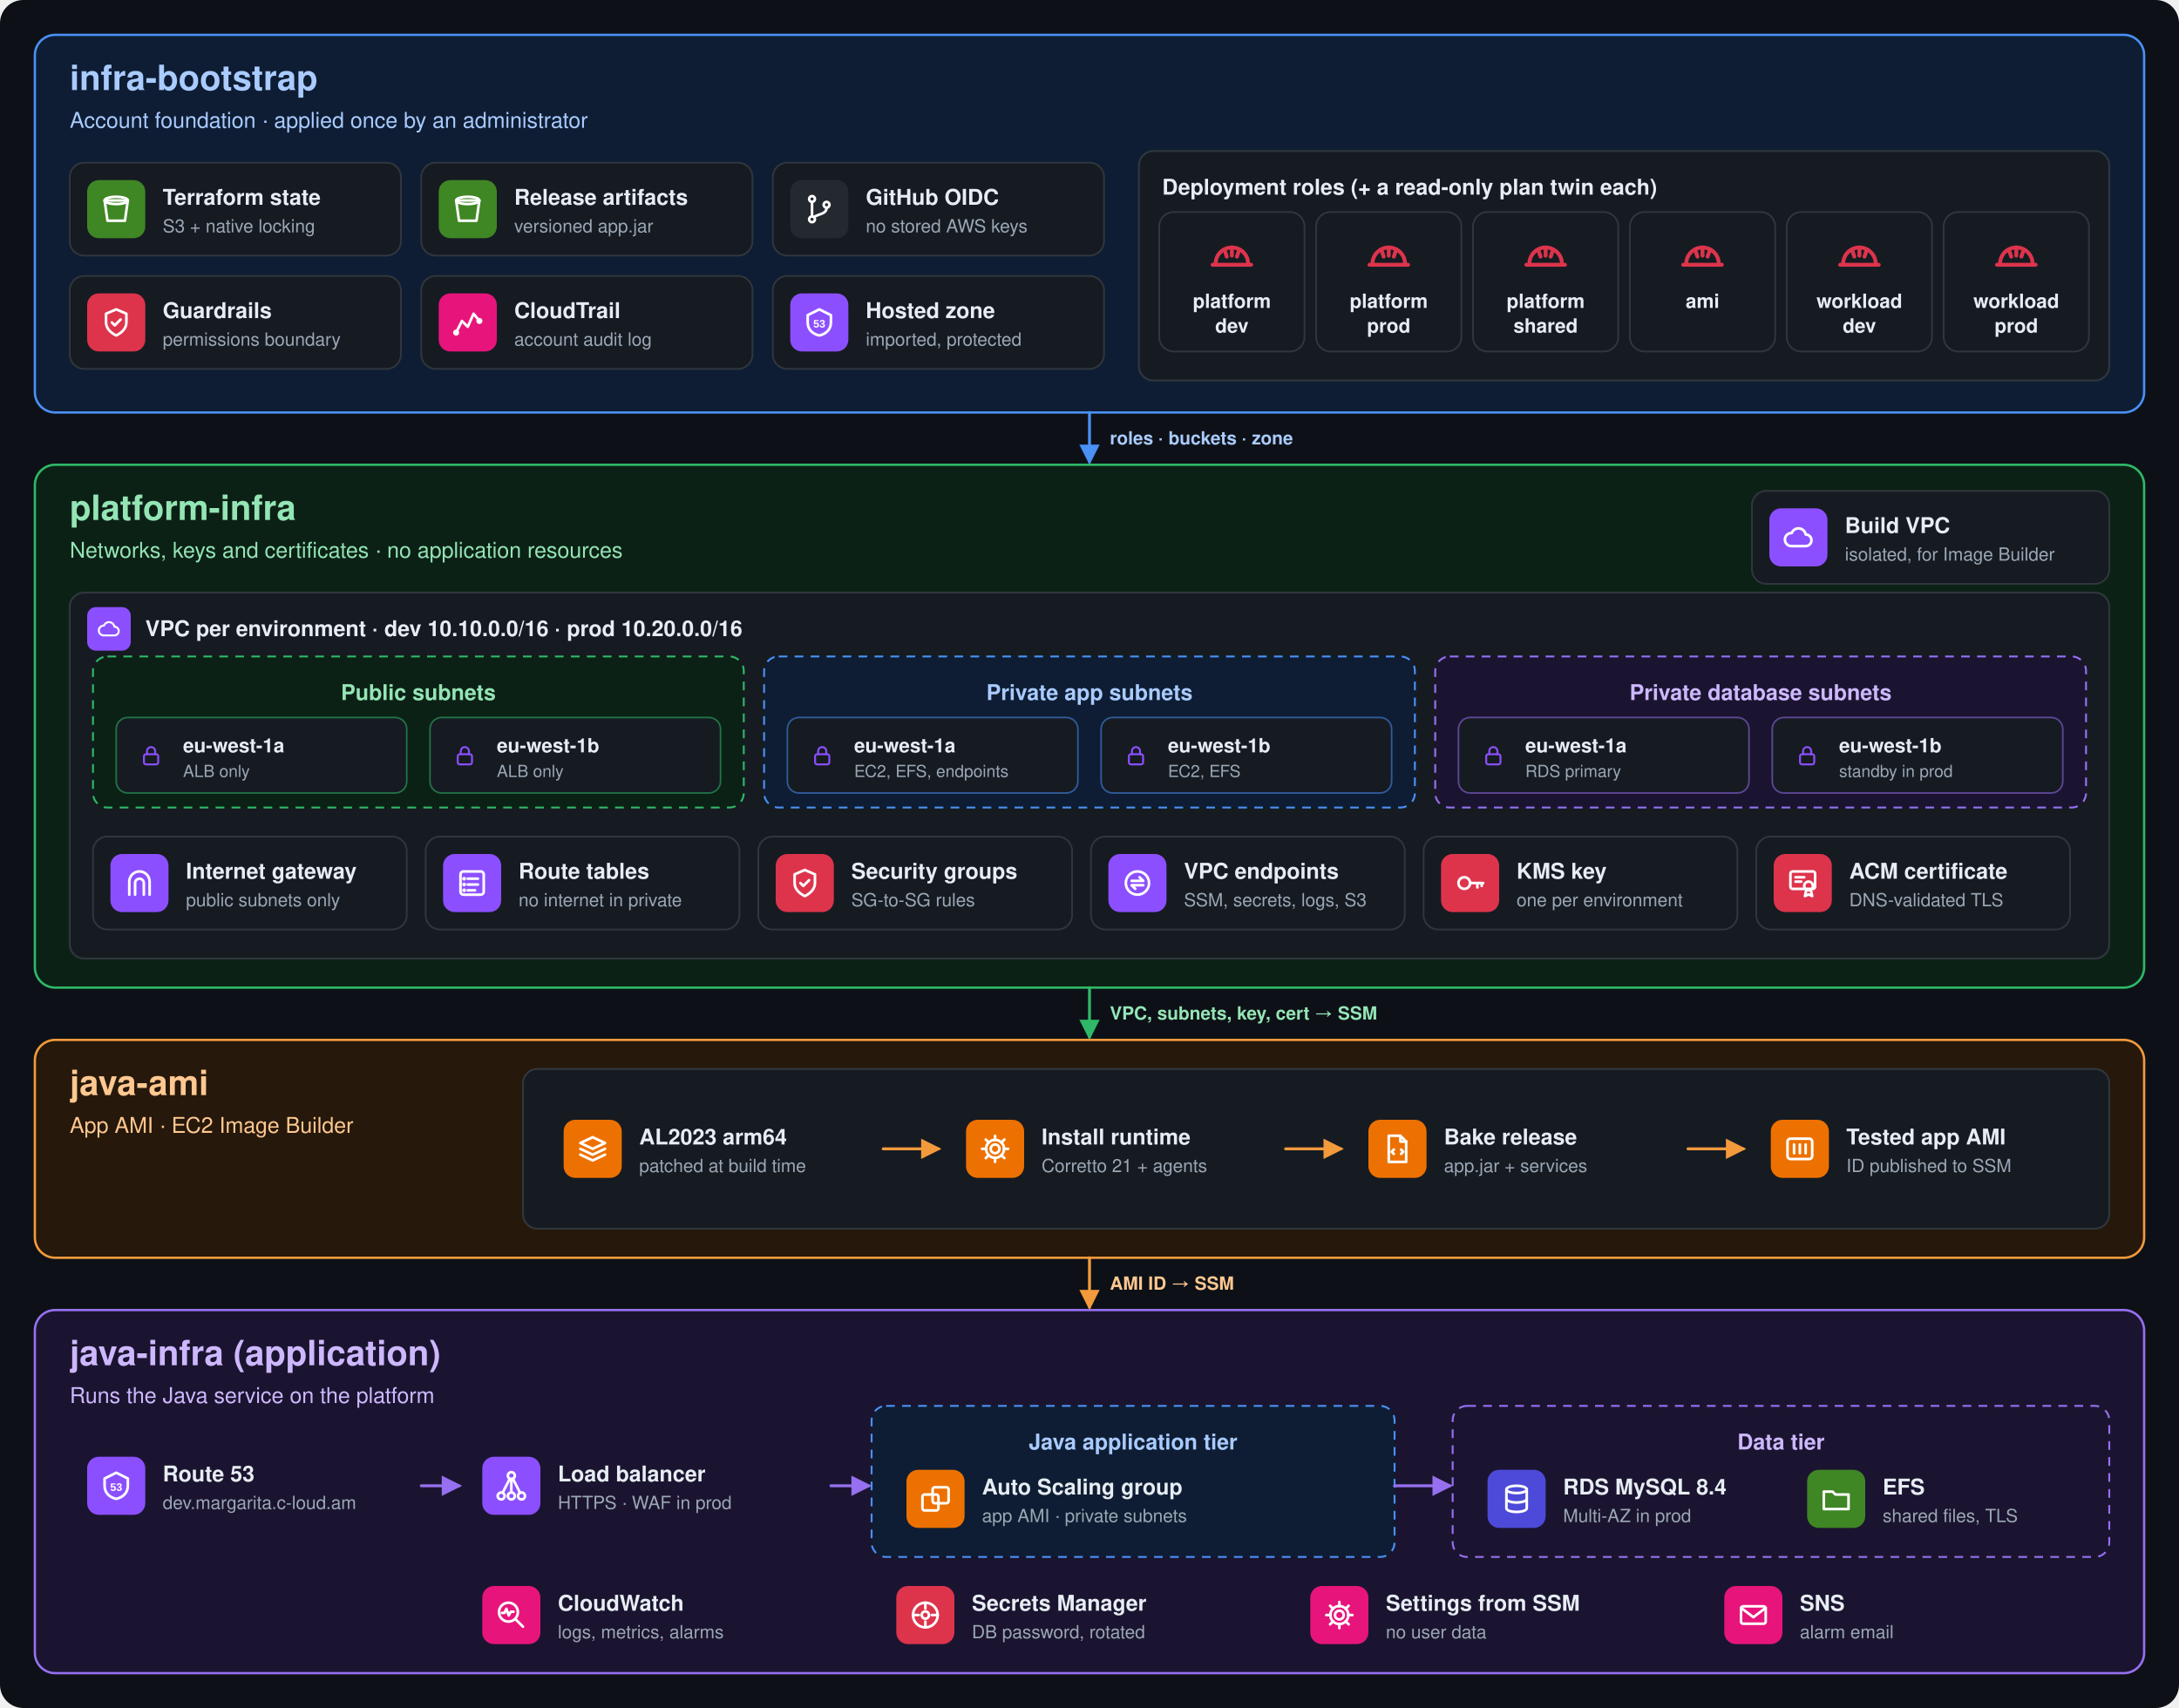
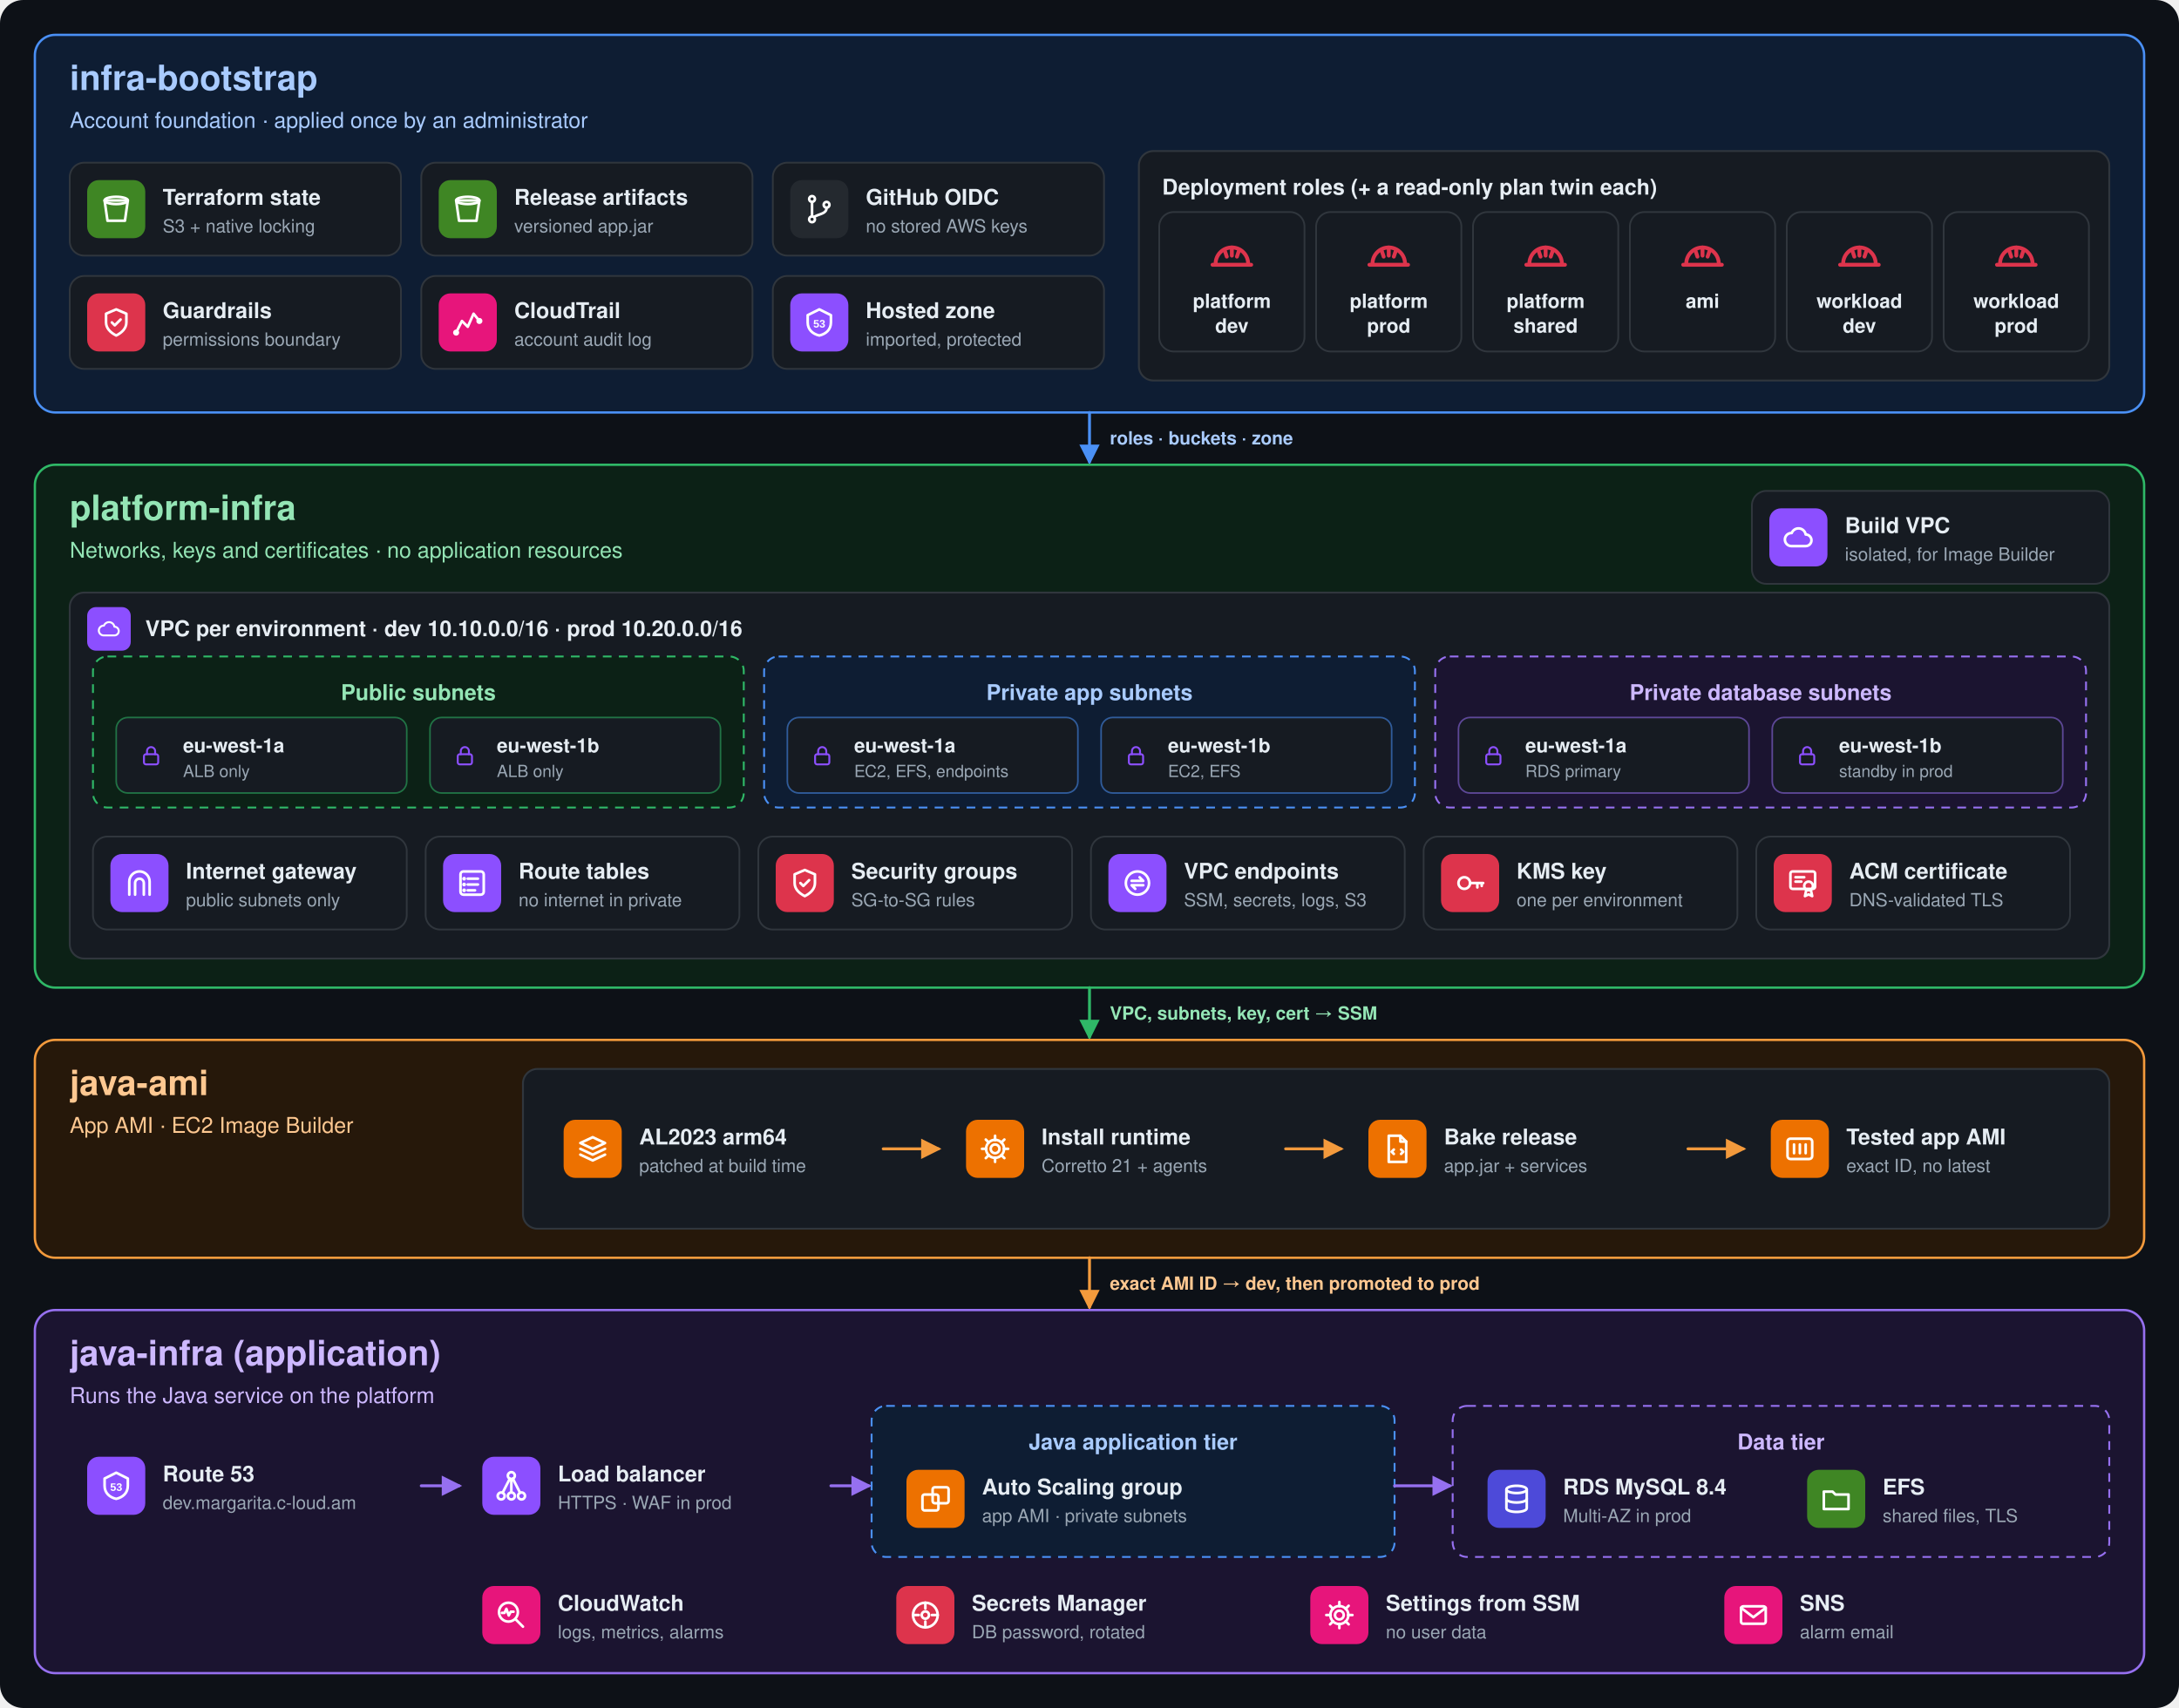
<svg xmlns="http://www.w3.org/2000/svg" width="1500" height="1176" viewBox="0 0 1500 1176" role="img" aria-label="Java Platform: four repositories, layered from account foundation to application.">
  <defs>
    <marker id="m4A90F5" viewBox="0 0 10 10" refX="8.5" refY="5" markerWidth="7" markerHeight="7" orient="auto-start-reverse">
      <path d="M0,0 L10,5 L0,10 z" fill="#4A90F5" />
    </marker>
    <marker id="m2FB867" viewBox="0 0 10 10" refX="8.5" refY="5" markerWidth="7" markerHeight="7" orient="auto-start-reverse">
      <path d="M0,0 L10,5 L0,10 z" fill="#2FB867" />
    </marker>
    <marker id="mF39A3C" viewBox="0 0 10 10" refX="8.5" refY="5" markerWidth="7" markerHeight="7" orient="auto-start-reverse">
      <path d="M0,0 L10,5 L0,10 z" fill="#F39A3C" />
    </marker>
    <marker id="m9670F0" viewBox="0 0 10 10" refX="8.5" refY="5" markerWidth="7" markerHeight="7" orient="auto-start-reverse">
      <path d="M0,0 L10,5 L0,10 z" fill="#9670F0" />
    </marker>
  </defs>
  <rect width="1500" height="1176" rx="16" fill="#0D1117" />
  <rect x="24" y="24" width="1452" height="260" rx="14" fill="#0E1D33" stroke="#4A90F5" stroke-width="1.6" />
  <text x="48" y="62" font-family="-apple-system, BlinkMacSystemFont, 'Segoe UI', Helvetica, Arial, sans-serif" font-size="24" font-weight="700" fill="#A9CBFF" text-anchor="start">infra-bootstrap</text>
  <text x="48" y="88" font-family="-apple-system, BlinkMacSystemFont, 'Segoe UI', Helvetica, Arial, sans-serif" font-size="15" font-weight="400" fill="#A9CBFF" text-anchor="start">Account foundation · applied once by an administrator</text>
  <rect x="48" y="112" width="228" height="64" rx="10" fill="#161B22" stroke="#30363D" stroke-width="1.2" />
  <rect x="60" y="124.0" width="40" height="40" rx="8.0" fill="#3F8624" />
  <g transform="translate(68.0,132.0) scale(1.0)" fill="none" stroke="#FFFFFF" stroke-width="1.8" stroke-linecap="round" stroke-linejoin="round">
    <path d="M4 6h16l-2 14H6z" />
    <ellipse cx="12" cy="6" rx="8" ry="2.5" />
  </g>
  <text x="112" y="141.0" font-family="-apple-system, BlinkMacSystemFont, 'Segoe UI', Helvetica, Arial, sans-serif" font-size="15" font-weight="600" fill="#E6EDF3" text-anchor="start">Terraform state</text>
  <text x="112" y="160.0" font-family="-apple-system, BlinkMacSystemFont, 'Segoe UI', Helvetica, Arial, sans-serif" font-size="12.5" font-weight="400" fill="#9AA7B4" text-anchor="start">S3 + native locking</text>
  <rect x="290" y="112" width="228" height="64" rx="10" fill="#161B22" stroke="#30363D" stroke-width="1.2" />
  <rect x="302" y="124.0" width="40" height="40" rx="8.0" fill="#3F8624" />
  <g transform="translate(310.0,132.0) scale(1.0)" fill="none" stroke="#FFFFFF" stroke-width="1.8" stroke-linecap="round" stroke-linejoin="round">
    <path d="M4 6h16l-2 14H6z" />
    <ellipse cx="12" cy="6" rx="8" ry="2.5" />
  </g>
  <text x="354" y="141.0" font-family="-apple-system, BlinkMacSystemFont, 'Segoe UI', Helvetica, Arial, sans-serif" font-size="15" font-weight="600" fill="#E6EDF3" text-anchor="start">Release artifacts</text>
  <text x="354" y="160.0" font-family="-apple-system, BlinkMacSystemFont, 'Segoe UI', Helvetica, Arial, sans-serif" font-size="12.5" font-weight="400" fill="#9AA7B4" text-anchor="start">versioned app.jar</text>
  <rect x="532" y="112" width="228" height="64" rx="10" fill="#161B22" stroke="#30363D" stroke-width="1.2" />
  <rect x="544" y="124.0" width="40" height="40" rx="8.0" fill="#24292F" />
  <g transform="translate(552.0,132.0) scale(1.0)" fill="none" stroke="#FFFFFF" stroke-width="1.8" stroke-linecap="round" stroke-linejoin="round">
    <circle cx="7" cy="5" r="2" />
    <circle cx="7" cy="19" r="2" />
    <circle cx="17" cy="9" r="2" />
    <path d="M7 7v10M17 11c0 4-4 4-8 6" />
  </g>
  <text x="596" y="141.0" font-family="-apple-system, BlinkMacSystemFont, 'Segoe UI', Helvetica, Arial, sans-serif" font-size="15" font-weight="600" fill="#E6EDF3" text-anchor="start">GitHub OIDC</text>
  <text x="596" y="160.0" font-family="-apple-system, BlinkMacSystemFont, 'Segoe UI', Helvetica, Arial, sans-serif" font-size="12.5" font-weight="400" fill="#9AA7B4" text-anchor="start">no stored AWS keys</text>
  <rect x="48" y="190" width="228" height="64" rx="10" fill="#161B22" stroke="#30363D" stroke-width="1.2" />
  <rect x="60" y="202.0" width="40" height="40" rx="8.0" fill="#DD344C" />
  <g transform="translate(68.0,210.0) scale(1.0)" fill="none" stroke="#FFFFFF" stroke-width="1.8" stroke-linecap="round" stroke-linejoin="round">
    <path d="M12 3l7 3v6c0 4-3 7-7 9-4-2-7-5-7-9V6z" />
    <path d="M9 12l2 2 4-4" />
  </g>
  <text x="112" y="219.0" font-family="-apple-system, BlinkMacSystemFont, 'Segoe UI', Helvetica, Arial, sans-serif" font-size="15" font-weight="600" fill="#E6EDF3" text-anchor="start">Guardrails</text>
  <text x="112" y="238.0" font-family="-apple-system, BlinkMacSystemFont, 'Segoe UI', Helvetica, Arial, sans-serif" font-size="12.5" font-weight="400" fill="#9AA7B4" text-anchor="start">permissions boundary</text>
  <rect x="290" y="190" width="228" height="64" rx="10" fill="#161B22" stroke="#30363D" stroke-width="1.2" />
  <rect x="302" y="202.0" width="40" height="40" rx="8.0" fill="#E7157B" />
  <g transform="translate(310.0,210.0) scale(1.0)" fill="none" stroke="#FFFFFF" stroke-width="1.8" stroke-linecap="round" stroke-linejoin="round">
    <path d="M4 19l4-8 4 4 4-9 4 5" />
    <circle cx="4" cy="19" r="1.2" />
    <circle cx="20" cy="11" r="1.2" />
  </g>
  <text x="354" y="219.0" font-family="-apple-system, BlinkMacSystemFont, 'Segoe UI', Helvetica, Arial, sans-serif" font-size="15" font-weight="600" fill="#E6EDF3" text-anchor="start">CloudTrail</text>
  <text x="354" y="238.0" font-family="-apple-system, BlinkMacSystemFont, 'Segoe UI', Helvetica, Arial, sans-serif" font-size="12.5" font-weight="400" fill="#9AA7B4" text-anchor="start">account audit log</text>
  <rect x="532" y="190" width="228" height="64" rx="10" fill="#161B22" stroke="#30363D" stroke-width="1.2" />
  <rect x="544" y="202.0" width="40" height="40" rx="8.0" fill="#8C4FFF" />
  <g transform="translate(552.0,210.0) scale(1.0)" fill="none" stroke="#FFFFFF" stroke-width="1.8" stroke-linecap="round" stroke-linejoin="round">
    <path d="M12 3l8 4v5c0 5-3.5 8-8 9-4.5-1-8-4-8-9V7z" />
    <text x="12" y="15.5" font-size="7.5" font-weight="700" text-anchor="middle" fill="#fff" stroke="none" font-family="Arial">53</text>
  </g>
  <text x="596" y="219.0" font-family="-apple-system, BlinkMacSystemFont, 'Segoe UI', Helvetica, Arial, sans-serif" font-size="15" font-weight="600" fill="#E6EDF3" text-anchor="start">Hosted zone</text>
  <text x="596" y="238.0" font-family="-apple-system, BlinkMacSystemFont, 'Segoe UI', Helvetica, Arial, sans-serif" font-size="12.5" font-weight="400" fill="#9AA7B4" text-anchor="start">imported, protected</text>
  <rect x="784" y="104" width="668" height="158" rx="10" fill="#161B22" stroke="#30363D" stroke-width="1.3" />
  <text x="800" y="134" font-family="-apple-system, BlinkMacSystemFont, 'Segoe UI', Helvetica, Arial, sans-serif" font-size="15" font-weight="700" fill="#E6EDF3" text-anchor="start">Deployment roles (+ a read-only plan twin each)</text>
  <rect x="798" y="146" width="100" height="96" rx="10" fill="#161B22" stroke="#30363D" stroke-width="1.2" />
  <g transform="translate(831.2,159.2) scale(1.4)" fill="none" stroke="#DD344C" stroke-width="1.9" stroke-linecap="round" stroke-linejoin="round">
    <path d="M4 16a8 8 0 0 1 16 0" />
    <path d="M2.5 16.5h19" />
    <path d="M12 8v4" />
    <path d="M8.5 9.5l1 3M15.5 9.5l-1 3" />
  </g>
  <text x="848.0" y="212" font-family="-apple-system, BlinkMacSystemFont, 'Segoe UI', Helvetica, Arial, sans-serif" font-size="13.5" font-weight="600" fill="#E6EDF3" text-anchor="middle">platform</text>
  <text x="848.0" y="229" font-family="-apple-system, BlinkMacSystemFont, 'Segoe UI', Helvetica, Arial, sans-serif" font-size="13.5" font-weight="600" fill="#E6EDF3" text-anchor="middle">dev</text>
  <rect x="906" y="146" width="100" height="96" rx="10" fill="#161B22" stroke="#30363D" stroke-width="1.2" />
  <g transform="translate(939.2,159.2) scale(1.4)" fill="none" stroke="#DD344C" stroke-width="1.9" stroke-linecap="round" stroke-linejoin="round">
    <path d="M4 16a8 8 0 0 1 16 0" />
    <path d="M2.5 16.5h19" />
    <path d="M12 8v4" />
    <path d="M8.5 9.5l1 3M15.5 9.5l-1 3" />
  </g>
  <text x="956.0" y="212" font-family="-apple-system, BlinkMacSystemFont, 'Segoe UI', Helvetica, Arial, sans-serif" font-size="13.5" font-weight="600" fill="#E6EDF3" text-anchor="middle">platform</text>
  <text x="956.0" y="229" font-family="-apple-system, BlinkMacSystemFont, 'Segoe UI', Helvetica, Arial, sans-serif" font-size="13.5" font-weight="600" fill="#E6EDF3" text-anchor="middle">prod</text>
  <rect x="1014" y="146" width="100" height="96" rx="10" fill="#161B22" stroke="#30363D" stroke-width="1.2" />
  <g transform="translate(1047.2,159.2) scale(1.4)" fill="none" stroke="#DD344C" stroke-width="1.9" stroke-linecap="round" stroke-linejoin="round">
    <path d="M4 16a8 8 0 0 1 16 0" />
    <path d="M2.5 16.5h19" />
    <path d="M12 8v4" />
    <path d="M8.5 9.5l1 3M15.5 9.5l-1 3" />
  </g>
  <text x="1064.0" y="212" font-family="-apple-system, BlinkMacSystemFont, 'Segoe UI', Helvetica, Arial, sans-serif" font-size="13.5" font-weight="600" fill="#E6EDF3" text-anchor="middle">platform</text>
  <text x="1064.0" y="229" font-family="-apple-system, BlinkMacSystemFont, 'Segoe UI', Helvetica, Arial, sans-serif" font-size="13.5" font-weight="600" fill="#E6EDF3" text-anchor="middle">shared</text>
  <rect x="1122" y="146" width="100" height="96" rx="10" fill="#161B22" stroke="#30363D" stroke-width="1.2" />
  <g transform="translate(1155.2,159.2) scale(1.4)" fill="none" stroke="#DD344C" stroke-width="1.9" stroke-linecap="round" stroke-linejoin="round">
    <path d="M4 16a8 8 0 0 1 16 0" />
    <path d="M2.5 16.5h19" />
    <path d="M12 8v4" />
    <path d="M8.5 9.5l1 3M15.5 9.5l-1 3" />
  </g>
  <text x="1172.0" y="212" font-family="-apple-system, BlinkMacSystemFont, 'Segoe UI', Helvetica, Arial, sans-serif" font-size="13.5" font-weight="600" fill="#E6EDF3" text-anchor="middle">ami</text>
  <rect x="1230" y="146" width="100" height="96" rx="10" fill="#161B22" stroke="#30363D" stroke-width="1.2" />
  <g transform="translate(1263.2,159.2) scale(1.4)" fill="none" stroke="#DD344C" stroke-width="1.9" stroke-linecap="round" stroke-linejoin="round">
    <path d="M4 16a8 8 0 0 1 16 0" />
    <path d="M2.5 16.5h19" />
    <path d="M12 8v4" />
    <path d="M8.5 9.5l1 3M15.5 9.5l-1 3" />
  </g>
  <text x="1280.0" y="212" font-family="-apple-system, BlinkMacSystemFont, 'Segoe UI', Helvetica, Arial, sans-serif" font-size="13.5" font-weight="600" fill="#E6EDF3" text-anchor="middle">workload</text>
  <text x="1280.0" y="229" font-family="-apple-system, BlinkMacSystemFont, 'Segoe UI', Helvetica, Arial, sans-serif" font-size="13.5" font-weight="600" fill="#E6EDF3" text-anchor="middle">dev</text>
  <rect x="1338" y="146" width="100" height="96" rx="10" fill="#161B22" stroke="#30363D" stroke-width="1.2" />
  <g transform="translate(1371.2,159.2) scale(1.4)" fill="none" stroke="#DD344C" stroke-width="1.9" stroke-linecap="round" stroke-linejoin="round">
    <path d="M4 16a8 8 0 0 1 16 0" />
    <path d="M2.5 16.5h19" />
    <path d="M12 8v4" />
    <path d="M8.5 9.5l1 3M15.5 9.5l-1 3" />
  </g>
  <text x="1388.0" y="212" font-family="-apple-system, BlinkMacSystemFont, 'Segoe UI', Helvetica, Arial, sans-serif" font-size="13.5" font-weight="600" fill="#E6EDF3" text-anchor="middle">workload</text>
  <text x="1388.0" y="229" font-family="-apple-system, BlinkMacSystemFont, 'Segoe UI', Helvetica, Arial, sans-serif" font-size="13.5" font-weight="600" fill="#E6EDF3" text-anchor="middle">prod</text>
  <polyline points="750,284 750,318" fill="none" stroke="#4A90F5" stroke-width="2" stroke-linecap="round" stroke-linejoin="round" marker-end="url(#m4A90F5)" />
  <text x="764" y="306" font-family="-apple-system, BlinkMacSystemFont, 'Segoe UI', Helvetica, Arial, sans-serif" font-size="12.5" font-weight="600" fill="#A9CBFF" text-anchor="start">roles · buckets · zone</text>
  <rect x="24" y="320" width="1452" height="360" rx="14" fill="#0C2116" stroke="#2FB867" stroke-width="1.6" />
  <text x="48" y="358" font-family="-apple-system, BlinkMacSystemFont, 'Segoe UI', Helvetica, Arial, sans-serif" font-size="24" font-weight="700" fill="#94E5B5" text-anchor="start">platform-infra</text>
  <text x="48" y="384" font-family="-apple-system, BlinkMacSystemFont, 'Segoe UI', Helvetica, Arial, sans-serif" font-size="15" font-weight="400" fill="#94E5B5" text-anchor="start">Networks, keys and certificates · no application resources</text>
  <rect x="1206" y="338" width="246" height="64" rx="10" fill="#161B22" stroke="#30363D" stroke-width="1.2" />
  <rect x="1218" y="350.0" width="40" height="40" rx="8.0" fill="#8C4FFF" />
  <g transform="translate(1226.0,358.0) scale(1.0)" fill="none" stroke="#FFFFFF" stroke-width="1.8" stroke-linecap="round" stroke-linejoin="round">
    <path d="M7 18h10a4 4 0 0 0 0-8 5 5 0 0 0-9.6-1A4.5 4.5 0 0 0 7 18z" />
  </g>
  <text x="1270" y="367.0" font-family="-apple-system, BlinkMacSystemFont, 'Segoe UI', Helvetica, Arial, sans-serif" font-size="15" font-weight="600" fill="#E6EDF3" text-anchor="start">Build VPC</text>
  <text x="1270" y="386.0" font-family="-apple-system, BlinkMacSystemFont, 'Segoe UI', Helvetica, Arial, sans-serif" font-size="12.5" font-weight="400" fill="#9AA7B4" text-anchor="start">isolated, for Image Builder</text>
  <rect x="48" y="408" width="1404" height="252" rx="10" fill="#161B22" stroke="#30363D" stroke-width="1.3" />
  <rect x="60" y="418" width="30" height="30" rx="6.0" fill="#8C4FFF" />
  <g transform="translate(66.0,424.0) scale(0.75)" fill="none" stroke="#FFFFFF" stroke-width="1.8" stroke-linecap="round" stroke-linejoin="round">
    <path d="M7 18h10a4 4 0 0 0 0-8 5 5 0 0 0-9.6-1A4.5 4.5 0 0 0 7 18z" />
  </g>
  <text x="100" y="438" font-family="-apple-system, BlinkMacSystemFont, 'Segoe UI', Helvetica, Arial, sans-serif" font-size="15" font-weight="700" fill="#E6EDF3" text-anchor="start">VPC per environment · dev 10.10.0.0/16 · prod 10.20.0.0/16</text>
  <rect x="64" y="452" width="448" height="104" rx="10" fill="#0C2116" stroke="#2FB867" stroke-width="1.3" stroke-dasharray="6 5" />
  <text x="288.0" y="482" font-family="-apple-system, BlinkMacSystemFont, 'Segoe UI', Helvetica, Arial, sans-serif" font-size="15" font-weight="700" fill="#94E5B5" text-anchor="middle">Public subnets</text>
  <rect x="80" y="494" width="200" height="52" rx="8" fill="#161B22" stroke="#2FB867" stroke-opacity="0.55" stroke-width="1.1" />
  <g transform="translate(95.6,511.6) scale(0.7)" fill="none" stroke="#8C4FFF" stroke-width="1.9" stroke-linecap="round" stroke-linejoin="round">
    <rect x="5" y="11" width="14" height="10" rx="2" />
    <path d="M8 11V8a4 4 0 0 1 8 0v3" />
  </g>
  <text x="126" y="518" font-family="-apple-system, BlinkMacSystemFont, 'Segoe UI', Helvetica, Arial, sans-serif" font-size="13.5" font-weight="600" fill="#E6EDF3" text-anchor="start">eu-west-1a</text>
  <text x="126" y="535" font-family="-apple-system, BlinkMacSystemFont, 'Segoe UI', Helvetica, Arial, sans-serif" font-size="11.5" font-weight="400" fill="#9AA7B4" text-anchor="start">ALB only</text>
  <rect x="296" y="494" width="200" height="52" rx="8" fill="#161B22" stroke="#2FB867" stroke-opacity="0.55" stroke-width="1.1" />
  <g transform="translate(311.6,511.6) scale(0.7)" fill="none" stroke="#8C4FFF" stroke-width="1.9" stroke-linecap="round" stroke-linejoin="round">
    <rect x="5" y="11" width="14" height="10" rx="2" />
    <path d="M8 11V8a4 4 0 0 1 8 0v3" />
  </g>
  <text x="342" y="518" font-family="-apple-system, BlinkMacSystemFont, 'Segoe UI', Helvetica, Arial, sans-serif" font-size="13.5" font-weight="600" fill="#E6EDF3" text-anchor="start">eu-west-1b</text>
  <text x="342" y="535" font-family="-apple-system, BlinkMacSystemFont, 'Segoe UI', Helvetica, Arial, sans-serif" font-size="11.5" font-weight="400" fill="#9AA7B4" text-anchor="start">ALB only</text>
  <rect x="526" y="452" width="448" height="104" rx="10" fill="#0E1D33" stroke="#4A90F5" stroke-width="1.3" stroke-dasharray="6 5" />
  <text x="750.0" y="482" font-family="-apple-system, BlinkMacSystemFont, 'Segoe UI', Helvetica, Arial, sans-serif" font-size="15" font-weight="700" fill="#A9CBFF" text-anchor="middle">Private app subnets</text>
  <rect x="542" y="494" width="200" height="52" rx="8" fill="#161B22" stroke="#4A90F5" stroke-opacity="0.55" stroke-width="1.1" />
  <g transform="translate(557.6,511.6) scale(0.7)" fill="none" stroke="#8C4FFF" stroke-width="1.9" stroke-linecap="round" stroke-linejoin="round">
    <rect x="5" y="11" width="14" height="10" rx="2" />
    <path d="M8 11V8a4 4 0 0 1 8 0v3" />
  </g>
  <text x="588" y="518" font-family="-apple-system, BlinkMacSystemFont, 'Segoe UI', Helvetica, Arial, sans-serif" font-size="13.5" font-weight="600" fill="#E6EDF3" text-anchor="start">eu-west-1a</text>
  <text x="588" y="535" font-family="-apple-system, BlinkMacSystemFont, 'Segoe UI', Helvetica, Arial, sans-serif" font-size="11.5" font-weight="400" fill="#9AA7B4" text-anchor="start">EC2, EFS, endpoints</text>
  <rect x="758" y="494" width="200" height="52" rx="8" fill="#161B22" stroke="#4A90F5" stroke-opacity="0.55" stroke-width="1.1" />
  <g transform="translate(773.6,511.6) scale(0.7)" fill="none" stroke="#8C4FFF" stroke-width="1.9" stroke-linecap="round" stroke-linejoin="round">
    <rect x="5" y="11" width="14" height="10" rx="2" />
    <path d="M8 11V8a4 4 0 0 1 8 0v3" />
  </g>
  <text x="804" y="518" font-family="-apple-system, BlinkMacSystemFont, 'Segoe UI', Helvetica, Arial, sans-serif" font-size="13.5" font-weight="600" fill="#E6EDF3" text-anchor="start">eu-west-1b</text>
  <text x="804" y="535" font-family="-apple-system, BlinkMacSystemFont, 'Segoe UI', Helvetica, Arial, sans-serif" font-size="11.5" font-weight="400" fill="#9AA7B4" text-anchor="start">EC2, EFS</text>
  <rect x="988" y="452" width="448" height="104" rx="10" fill="#1B1430" stroke="#9670F0" stroke-width="1.3" stroke-dasharray="6 5" />
  <text x="1212.0" y="482" font-family="-apple-system, BlinkMacSystemFont, 'Segoe UI', Helvetica, Arial, sans-serif" font-size="15" font-weight="700" fill="#CDB8FF" text-anchor="middle">Private database subnets</text>
  <rect x="1004" y="494" width="200" height="52" rx="8" fill="#161B22" stroke="#9670F0" stroke-opacity="0.55" stroke-width="1.1" />
  <g transform="translate(1019.6,511.6) scale(0.7)" fill="none" stroke="#8C4FFF" stroke-width="1.9" stroke-linecap="round" stroke-linejoin="round">
    <rect x="5" y="11" width="14" height="10" rx="2" />
    <path d="M8 11V8a4 4 0 0 1 8 0v3" />
  </g>
  <text x="1050" y="518" font-family="-apple-system, BlinkMacSystemFont, 'Segoe UI', Helvetica, Arial, sans-serif" font-size="13.5" font-weight="600" fill="#E6EDF3" text-anchor="start">eu-west-1a</text>
  <text x="1050" y="535" font-family="-apple-system, BlinkMacSystemFont, 'Segoe UI', Helvetica, Arial, sans-serif" font-size="11.5" font-weight="400" fill="#9AA7B4" text-anchor="start">RDS primary</text>
  <rect x="1220" y="494" width="200" height="52" rx="8" fill="#161B22" stroke="#9670F0" stroke-opacity="0.55" stroke-width="1.1" />
  <g transform="translate(1235.6,511.6) scale(0.7)" fill="none" stroke="#8C4FFF" stroke-width="1.9" stroke-linecap="round" stroke-linejoin="round">
    <rect x="5" y="11" width="14" height="10" rx="2" />
    <path d="M8 11V8a4 4 0 0 1 8 0v3" />
  </g>
  <text x="1266" y="518" font-family="-apple-system, BlinkMacSystemFont, 'Segoe UI', Helvetica, Arial, sans-serif" font-size="13.5" font-weight="600" fill="#E6EDF3" text-anchor="start">eu-west-1b</text>
  <text x="1266" y="535" font-family="-apple-system, BlinkMacSystemFont, 'Segoe UI', Helvetica, Arial, sans-serif" font-size="11.5" font-weight="400" fill="#9AA7B4" text-anchor="start">standby in prod</text>
  <rect x="64" y="576" width="216" height="64" rx="10" fill="#161B22" stroke="#30363D" stroke-width="1.2" />
  <rect x="76" y="588.0" width="40" height="40" rx="8.0" fill="#8C4FFF" />
  <g transform="translate(84.0,596.0) scale(1.0)" fill="none" stroke="#FFFFFF" stroke-width="1.8" stroke-linecap="round" stroke-linejoin="round">
    <path d="M5 20V11a7 7 0 0 1 14 0v9" />
    <path d="M9 20v-8a3 3 0 0 1 6 0v8" />
  </g>
  <text x="128" y="605.0" font-family="-apple-system, BlinkMacSystemFont, 'Segoe UI', Helvetica, Arial, sans-serif" font-size="15" font-weight="600" fill="#E6EDF3" text-anchor="start">Internet gateway</text>
  <text x="128" y="624.0" font-family="-apple-system, BlinkMacSystemFont, 'Segoe UI', Helvetica, Arial, sans-serif" font-size="12.5" font-weight="400" fill="#9AA7B4" text-anchor="start">public subnets only</text>
  <rect x="293" y="576" width="216" height="64" rx="10" fill="#161B22" stroke="#30363D" stroke-width="1.2" />
  <rect x="305" y="588.0" width="40" height="40" rx="8.0" fill="#8C4FFF" />
  <g transform="translate(313.0,596.0) scale(1.0)" fill="none" stroke="#FFFFFF" stroke-width="1.8" stroke-linecap="round" stroke-linejoin="round">
    <rect x="4" y="4" width="16" height="16" rx="2" />
    <path d="M9 9h7M9 13h7M9 17h5" />
    <path d="M6.5 9h0M6.5 13h0M6.5 17h0" stroke-width="2.6" />
  </g>
  <text x="357" y="605.0" font-family="-apple-system, BlinkMacSystemFont, 'Segoe UI', Helvetica, Arial, sans-serif" font-size="15" font-weight="600" fill="#E6EDF3" text-anchor="start">Route tables</text>
  <text x="357" y="624.0" font-family="-apple-system, BlinkMacSystemFont, 'Segoe UI', Helvetica, Arial, sans-serif" font-size="12.5" font-weight="400" fill="#9AA7B4" text-anchor="start">no internet in private</text>
  <rect x="522" y="576" width="216" height="64" rx="10" fill="#161B22" stroke="#30363D" stroke-width="1.2" />
  <rect x="534" y="588.0" width="40" height="40" rx="8.0" fill="#DD344C" />
  <g transform="translate(542.0,596.0) scale(1.0)" fill="none" stroke="#FFFFFF" stroke-width="1.8" stroke-linecap="round" stroke-linejoin="round">
    <path d="M12 3l7 3v6c0 4-3 7-7 9-4-2-7-5-7-9V6z" />
    <path d="M9 12l2 2 4-4" />
  </g>
  <text x="586" y="605.0" font-family="-apple-system, BlinkMacSystemFont, 'Segoe UI', Helvetica, Arial, sans-serif" font-size="15" font-weight="600" fill="#E6EDF3" text-anchor="start">Security groups</text>
  <text x="586" y="624.0" font-family="-apple-system, BlinkMacSystemFont, 'Segoe UI', Helvetica, Arial, sans-serif" font-size="12.5" font-weight="400" fill="#9AA7B4" text-anchor="start">SG-to-SG rules</text>
  <rect x="751" y="576" width="216" height="64" rx="10" fill="#161B22" stroke="#30363D" stroke-width="1.2" />
  <rect x="763" y="588.0" width="40" height="40" rx="8.0" fill="#8C4FFF" />
  <g transform="translate(771.0,596.0) scale(1.0)" fill="none" stroke="#FFFFFF" stroke-width="1.8" stroke-linecap="round" stroke-linejoin="round">
    <circle cx="12" cy="12" r="8" />
    <path d="M8 10.5h8l-2.5-2.5M16 13.5H8l2.5 2.5" />
  </g>
  <text x="815" y="605.0" font-family="-apple-system, BlinkMacSystemFont, 'Segoe UI', Helvetica, Arial, sans-serif" font-size="15" font-weight="600" fill="#E6EDF3" text-anchor="start">VPC endpoints</text>
  <text x="815" y="624.0" font-family="-apple-system, BlinkMacSystemFont, 'Segoe UI', Helvetica, Arial, sans-serif" font-size="12.5" font-weight="400" fill="#9AA7B4" text-anchor="start">SSM, secrets, logs, S3</text>
  <rect x="980" y="576" width="216" height="64" rx="10" fill="#161B22" stroke="#30363D" stroke-width="1.2" />
  <rect x="992" y="588.0" width="40" height="40" rx="8.0" fill="#DD344C" />
  <g transform="translate(1000.0,596.0) scale(1.0)" fill="none" stroke="#FFFFFF" stroke-width="1.8" stroke-linecap="round" stroke-linejoin="round">
    <circle cx="8" cy="12" r="4" />
    <path d="M12 12h9M17 12v3M20 12v2" />
  </g>
  <text x="1044" y="605.0" font-family="-apple-system, BlinkMacSystemFont, 'Segoe UI', Helvetica, Arial, sans-serif" font-size="15" font-weight="600" fill="#E6EDF3" text-anchor="start">KMS key</text>
  <text x="1044" y="624.0" font-family="-apple-system, BlinkMacSystemFont, 'Segoe UI', Helvetica, Arial, sans-serif" font-size="12.5" font-weight="400" fill="#9AA7B4" text-anchor="start">one per environment</text>
  <rect x="1209" y="576" width="216" height="64" rx="10" fill="#161B22" stroke="#30363D" stroke-width="1.2" />
  <rect x="1221" y="588.0" width="40" height="40" rx="8.0" fill="#DD344C" />
  <g transform="translate(1229.0,596.0) scale(1.0)" fill="none" stroke="#FFFFFF" stroke-width="1.8" stroke-linecap="round" stroke-linejoin="round">
    <rect x="3.5" y="4" width="17" height="12" rx="1.5" />
    <path d="M7 8h6M7 11h4" />
    <circle cx="16" cy="14" r="3" />
    <path d="M14.5 16.5l-1 4.5 2.5-1.2 2.5 1.2-1-4.5" />
  </g>
  <text x="1273" y="605.0" font-family="-apple-system, BlinkMacSystemFont, 'Segoe UI', Helvetica, Arial, sans-serif" font-size="15" font-weight="600" fill="#E6EDF3" text-anchor="start">ACM certificate</text>
  <text x="1273" y="624.0" font-family="-apple-system, BlinkMacSystemFont, 'Segoe UI', Helvetica, Arial, sans-serif" font-size="12.5" font-weight="400" fill="#9AA7B4" text-anchor="start">DNS-validated TLS</text>
  <polyline points="750,680 750,714" fill="none" stroke="#2FB867" stroke-width="2" stroke-linecap="round" stroke-linejoin="round" marker-end="url(#m2FB867)" />
  <text x="764" y="702" font-family="-apple-system, BlinkMacSystemFont, 'Segoe UI', Helvetica, Arial, sans-serif" font-size="12.5" font-weight="600" fill="#94E5B5" text-anchor="start">VPC, subnets, key, cert → SSM</text>
  <rect x="24" y="716" width="1452" height="150" rx="14" fill="#26180A" stroke="#F39A3C" stroke-width="1.6" />
  <text x="48" y="754" font-family="-apple-system, BlinkMacSystemFont, 'Segoe UI', Helvetica, Arial, sans-serif" font-size="24" font-weight="700" fill="#FFC891" text-anchor="start">java-ami</text>
  <text x="48" y="780" font-family="-apple-system, BlinkMacSystemFont, 'Segoe UI', Helvetica, Arial, sans-serif" font-size="15" font-weight="400" fill="#FFC891" text-anchor="start">App AMI · EC2 Image Builder</text>
  <rect x="360" y="736" width="1092" height="110" rx="10" fill="#161B22" stroke="#30363D" stroke-width="1.3" />
  <rect x="388" y="771.0" width="40" height="40" rx="8.0" fill="#ED7100" />
  <g transform="translate(396.0,779.0) scale(1.0)" fill="none" stroke="#FFFFFF" stroke-width="1.8" stroke-linecap="round" stroke-linejoin="round">
    <path d="M12 4l8.5 4-8.5 4-8.5-4z" />
    <path d="M3.5 12l8.5 4 8.5-4" />
    <path d="M3.5 16l8.5 4 8.5-4" />
  </g>
  <text x="440" y="788.0" font-family="-apple-system, BlinkMacSystemFont, 'Segoe UI', Helvetica, Arial, sans-serif" font-size="15" font-weight="600" fill="#E6EDF3" text-anchor="start">AL2023 arm64</text>
  <text x="440" y="807.0" font-family="-apple-system, BlinkMacSystemFont, 'Segoe UI', Helvetica, Arial, sans-serif" font-size="12.5" font-weight="400" fill="#9AA7B4" text-anchor="start">patched at build time</text>
  <polyline points="608,791 646,791" fill="none" stroke="#F39A3C" stroke-width="2" stroke-linecap="round" stroke-linejoin="round" marker-end="url(#mF39A3C)" />
  <rect x="665" y="771.0" width="40" height="40" rx="8.0" fill="#ED7100" />
  <g transform="translate(673.0,779.0) scale(1.0)" fill="none" stroke="#FFFFFF" stroke-width="1.8" stroke-linecap="round" stroke-linejoin="round">
    <circle cx="12" cy="12" r="3" />
    <path d="M12 3v3M12 18v3M3 12h3M18 12h3M5.6 5.6l2.1 2.1M16.3 16.3l2.1 2.1M5.6 18.4l2.1-2.1M16.3 7.7l2.1-2.1" />
    <circle cx="12" cy="12" r="6.2" />
  </g>
  <text x="717" y="788.0" font-family="-apple-system, BlinkMacSystemFont, 'Segoe UI', Helvetica, Arial, sans-serif" font-size="15" font-weight="600" fill="#E6EDF3" text-anchor="start">Install runtime</text>
  <text x="717" y="807.0" font-family="-apple-system, BlinkMacSystemFont, 'Segoe UI', Helvetica, Arial, sans-serif" font-size="12.5" font-weight="400" fill="#9AA7B4" text-anchor="start">Corretto 21 + agents</text>
  <polyline points="885,791 923,791" fill="none" stroke="#F39A3C" stroke-width="2" stroke-linecap="round" stroke-linejoin="round" marker-end="url(#mF39A3C)" />
  <rect x="942" y="771.0" width="40" height="40" rx="8.0" fill="#ED7100" />
  <g transform="translate(950.0,779.0) scale(1.0)" fill="none" stroke="#FFFFFF" stroke-width="1.8" stroke-linecap="round" stroke-linejoin="round">
    <path d="M6 3h8l4 4v14H6z" />
    <path d="M14 3v4h4" />
    <path d="M9.5 12.5L8 14l1.5 1.5M14.5 12.5L16 14l-1.5 1.5" />
  </g>
  <text x="994" y="788.0" font-family="-apple-system, BlinkMacSystemFont, 'Segoe UI', Helvetica, Arial, sans-serif" font-size="15" font-weight="600" fill="#E6EDF3" text-anchor="start">Bake release</text>
  <text x="994" y="807.0" font-family="-apple-system, BlinkMacSystemFont, 'Segoe UI', Helvetica, Arial, sans-serif" font-size="12.5" font-weight="400" fill="#9AA7B4" text-anchor="start">app.jar + services</text>
  <polyline points="1162,791 1200,791" fill="none" stroke="#F39A3C" stroke-width="2" stroke-linecap="round" stroke-linejoin="round" marker-end="url(#mF39A3C)" />
  <rect x="1219" y="771.0" width="40" height="40" rx="8.0" fill="#ED7100" />
  <g transform="translate(1227.0,779.0) scale(1.0)" fill="none" stroke="#FFFFFF" stroke-width="1.8" stroke-linecap="round" stroke-linejoin="round">
    <rect x="3.5" y="5" width="17" height="14" rx="2" />
    <path d="M8 9v6M12 9v6M16 9v6" />
  </g>
  <text x="1271" y="788.0" font-family="-apple-system, BlinkMacSystemFont, 'Segoe UI', Helvetica, Arial, sans-serif" font-size="15" font-weight="600" fill="#E6EDF3" text-anchor="start">Tested app AMI</text>
-   <text x="1271" y="807.0" font-family="-apple-system, BlinkMacSystemFont, 'Segoe UI', Helvetica, Arial, sans-serif" font-size="12.5" font-weight="400" fill="#9AA7B4" text-anchor="start">ID published to SSM</text>
+   <text x="1271" y="807.0" font-family="-apple-system, BlinkMacSystemFont, 'Segoe UI', Helvetica, Arial, sans-serif" font-size="12.5" font-weight="400" fill="#9AA7B4" text-anchor="start">exact ID, no latest</text>
  <polyline points="750,866 750,900" fill="none" stroke="#F39A3C" stroke-width="2" stroke-linecap="round" stroke-linejoin="round" marker-end="url(#mF39A3C)" />
-   <text x="764" y="888" font-family="-apple-system, BlinkMacSystemFont, 'Segoe UI', Helvetica, Arial, sans-serif" font-size="12.5" font-weight="600" fill="#FFC891" text-anchor="start">AMI ID → SSM</text>
+   <text x="764" y="888" font-family="-apple-system, BlinkMacSystemFont, 'Segoe UI', Helvetica, Arial, sans-serif" font-size="12.5" font-weight="600" fill="#FFC891" text-anchor="start">exact AMI ID → dev, then promoted to prod</text>
  <rect x="24" y="902" width="1452" height="250" rx="14" fill="#1B1430" stroke="#9670F0" stroke-width="1.6" />
  <text x="48" y="940" font-family="-apple-system, BlinkMacSystemFont, 'Segoe UI', Helvetica, Arial, sans-serif" font-size="24" font-weight="700" fill="#CDB8FF" text-anchor="start">java-infra (application)</text>
  <text x="48" y="966" font-family="-apple-system, BlinkMacSystemFont, 'Segoe UI', Helvetica, Arial, sans-serif" font-size="15" font-weight="400" fill="#CDB8FF" text-anchor="start">Runs the Java service on the platform</text>
  <rect x="60" y="1003.0" width="40" height="40" rx="8.0" fill="#8C4FFF" />
  <g transform="translate(68.0,1011.0) scale(1.0)" fill="none" stroke="#FFFFFF" stroke-width="1.8" stroke-linecap="round" stroke-linejoin="round">
    <path d="M12 3l8 4v5c0 5-3.5 8-8 9-4.5-1-8-4-8-9V7z" />
    <text x="12" y="15.5" font-size="7.5" font-weight="700" text-anchor="middle" fill="#fff" stroke="none" font-family="Arial">53</text>
  </g>
  <text x="112" y="1020.0" font-family="-apple-system, BlinkMacSystemFont, 'Segoe UI', Helvetica, Arial, sans-serif" font-size="15" font-weight="600" fill="#E6EDF3" text-anchor="start">Route 53</text>
  <text x="112" y="1039.0" font-family="-apple-system, BlinkMacSystemFont, 'Segoe UI', Helvetica, Arial, sans-serif" font-size="12.5" font-weight="400" fill="#9AA7B4" text-anchor="start">dev.margarita.c-loud.am</text>
  <polyline points="290,1023 316,1023" fill="none" stroke="#9670F0" stroke-width="2" stroke-linecap="round" stroke-linejoin="round" marker-end="url(#m9670F0)" />
  <rect x="332" y="1003.0" width="40" height="40" rx="8.0" fill="#8C4FFF" />
  <g transform="translate(340.0,1011.0) scale(1.0)" fill="none" stroke="#FFFFFF" stroke-width="1.8" stroke-linecap="round" stroke-linejoin="round">
    <circle cx="12" cy="5" r="2.4" />
    <circle cx="5" cy="19" r="2.4" />
    <circle cx="12" cy="19" r="2.4" />
    <circle cx="19" cy="19" r="2.4" />
    <path d="M12 7.4v9.2M11 7l-5 9.8M13 7l5 9.8" />
  </g>
  <text x="384" y="1020.0" font-family="-apple-system, BlinkMacSystemFont, 'Segoe UI', Helvetica, Arial, sans-serif" font-size="15" font-weight="600" fill="#E6EDF3" text-anchor="start">Load balancer</text>
  <text x="384" y="1039.0" font-family="-apple-system, BlinkMacSystemFont, 'Segoe UI', Helvetica, Arial, sans-serif" font-size="12.5" font-weight="400" fill="#9AA7B4" text-anchor="start">HTTPS · WAF in prod</text>
  <polyline points="572,1023 598,1023" fill="none" stroke="#9670F0" stroke-width="2" stroke-linecap="round" stroke-linejoin="round" marker-end="url(#m9670F0)" />
  <rect x="600" y="968" width="360" height="104" rx="10" fill="#0E1D33" stroke="#4A90F5" stroke-width="1.3" stroke-dasharray="6 5" />
  <text x="780.0" y="998" font-family="-apple-system, BlinkMacSystemFont, 'Segoe UI', Helvetica, Arial, sans-serif" font-size="15" font-weight="700" fill="#A9CBFF" text-anchor="middle">Java application tier</text>
  <rect x="624" y="1012.0" width="40" height="40" rx="8.0" fill="#ED7100" />
  <g transform="translate(632.0,1020.0) scale(1.0)" fill="none" stroke="#FFFFFF" stroke-width="1.8" stroke-linecap="round" stroke-linejoin="round">
    <rect x="3" y="9" width="11" height="11" rx="1.5" />
    <rect x="10" y="4" width="11" height="11" rx="1.5" />
  </g>
  <text x="676" y="1029.0" font-family="-apple-system, BlinkMacSystemFont, 'Segoe UI', Helvetica, Arial, sans-serif" font-size="15" font-weight="600" fill="#E6EDF3" text-anchor="start">Auto Scaling group</text>
  <text x="676" y="1048.0" font-family="-apple-system, BlinkMacSystemFont, 'Segoe UI', Helvetica, Arial, sans-serif" font-size="12.5" font-weight="400" fill="#9AA7B4" text-anchor="start">app AMI · private subnets</text>
  <polyline points="960,1023 998,1023" fill="none" stroke="#9670F0" stroke-width="2" stroke-linecap="round" stroke-linejoin="round" marker-end="url(#m9670F0)" />
  <rect x="1000" y="968" width="452" height="104" rx="10" fill="#1B1430" stroke="#9670F0" stroke-width="1.3" stroke-dasharray="6 5" />
  <text x="1226.0" y="998" font-family="-apple-system, BlinkMacSystemFont, 'Segoe UI', Helvetica, Arial, sans-serif" font-size="15" font-weight="700" fill="#CDB8FF" text-anchor="middle">Data tier</text>
  <rect x="1024" y="1012.0" width="40" height="40" rx="8.0" fill="#4D4AD9" />
  <g transform="translate(1032.0,1020.0) scale(1.0)" fill="none" stroke="#FFFFFF" stroke-width="1.8" stroke-linecap="round" stroke-linejoin="round">
    <ellipse cx="12" cy="5.5" rx="7" ry="2.5" />
    <path d="M5 5.5v13c0 1.4 3.1 2.5 7 2.5s7-1.1 7-2.5v-13" />
    <path d="M5 12c0 1.4 3.1 2.5 7 2.5s7-1.1 7-2.5" />
  </g>
  <text x="1076" y="1029.0" font-family="-apple-system, BlinkMacSystemFont, 'Segoe UI', Helvetica, Arial, sans-serif" font-size="15" font-weight="600" fill="#E6EDF3" text-anchor="start">RDS MySQL 8.4</text>
  <text x="1076" y="1048.0" font-family="-apple-system, BlinkMacSystemFont, 'Segoe UI', Helvetica, Arial, sans-serif" font-size="12.5" font-weight="400" fill="#9AA7B4" text-anchor="start">Multi-AZ in prod</text>
  <rect x="1244" y="1012.0" width="40" height="40" rx="8.0" fill="#3F8624" />
  <g transform="translate(1252.0,1020.0) scale(1.0)" fill="none" stroke="#FFFFFF" stroke-width="1.8" stroke-linecap="round" stroke-linejoin="round">
    <path d="M3.5 7h6l2 2h9v10h-17z" />
  </g>
  <text x="1296" y="1029.0" font-family="-apple-system, BlinkMacSystemFont, 'Segoe UI', Helvetica, Arial, sans-serif" font-size="15" font-weight="600" fill="#E6EDF3" text-anchor="start">EFS</text>
  <text x="1296" y="1048.0" font-family="-apple-system, BlinkMacSystemFont, 'Segoe UI', Helvetica, Arial, sans-serif" font-size="12.5" font-weight="400" fill="#9AA7B4" text-anchor="start">shared files, TLS</text>
  <rect x="332" y="1092.0" width="40" height="40" rx="8.0" fill="#E7157B" />
  <g transform="translate(340.0,1100.0) scale(1.0)" fill="none" stroke="#FFFFFF" stroke-width="1.8" stroke-linecap="round" stroke-linejoin="round">
    <circle cx="10" cy="10" r="6.5" />
    <path d="M14.8 14.8L20 20" />
    <path d="M5.5 10.5h1.8l1.3-2.8 1.6 4.6 1.4-2.6h1.9" />
  </g>
  <text x="384" y="1109.0" font-family="-apple-system, BlinkMacSystemFont, 'Segoe UI', Helvetica, Arial, sans-serif" font-size="15" font-weight="600" fill="#E6EDF3" text-anchor="start">CloudWatch</text>
  <text x="384" y="1128.0" font-family="-apple-system, BlinkMacSystemFont, 'Segoe UI', Helvetica, Arial, sans-serif" font-size="12.5" font-weight="400" fill="#9AA7B4" text-anchor="start">logs, metrics, alarms</text>
  <rect x="617" y="1092.0" width="40" height="40" rx="8.0" fill="#DD344C" />
  <g transform="translate(625.0,1100.0) scale(1.0)" fill="none" stroke="#FFFFFF" stroke-width="1.8" stroke-linecap="round" stroke-linejoin="round">
    <circle cx="12" cy="12" r="8.5" />
    <circle cx="12" cy="12" r="2.5" />
    <path d="M12 3.5v4M12 16.5v4M3.5 12h4M16.5 12h4" />
  </g>
  <text x="669" y="1109.0" font-family="-apple-system, BlinkMacSystemFont, 'Segoe UI', Helvetica, Arial, sans-serif" font-size="15" font-weight="600" fill="#E6EDF3" text-anchor="start">Secrets Manager</text>
  <text x="669" y="1128.0" font-family="-apple-system, BlinkMacSystemFont, 'Segoe UI', Helvetica, Arial, sans-serif" font-size="12.5" font-weight="400" fill="#9AA7B4" text-anchor="start">DB password, rotated</text>
  <rect x="902" y="1092.0" width="40" height="40" rx="8.0" fill="#E7157B" />
  <g transform="translate(910.0,1100.0) scale(1.0)" fill="none" stroke="#FFFFFF" stroke-width="1.8" stroke-linecap="round" stroke-linejoin="round">
    <circle cx="12" cy="12" r="3" />
    <path d="M12 3v3M12 18v3M3 12h3M18 12h3M5.6 5.6l2.1 2.1M16.3 16.3l2.1 2.1M5.6 18.4l2.1-2.1M16.3 7.7l2.1-2.1" />
    <circle cx="12" cy="12" r="6.2" />
  </g>
  <text x="954" y="1109.0" font-family="-apple-system, BlinkMacSystemFont, 'Segoe UI', Helvetica, Arial, sans-serif" font-size="15" font-weight="600" fill="#E6EDF3" text-anchor="start">Settings from SSM</text>
  <text x="954" y="1128.0" font-family="-apple-system, BlinkMacSystemFont, 'Segoe UI', Helvetica, Arial, sans-serif" font-size="12.5" font-weight="400" fill="#9AA7B4" text-anchor="start">no user data</text>
  <rect x="1187" y="1092.0" width="40" height="40" rx="8.0" fill="#E7157B" />
  <g transform="translate(1195.0,1100.0) scale(1.0)" fill="none" stroke="#FFFFFF" stroke-width="1.8" stroke-linecap="round" stroke-linejoin="round">
    <rect x="3.5" y="6" width="17" height="12" rx="1.5" />
    <path d="M3.5 7l8.5 6.5L20.5 7" />
  </g>
  <text x="1239" y="1109.0" font-family="-apple-system, BlinkMacSystemFont, 'Segoe UI', Helvetica, Arial, sans-serif" font-size="15" font-weight="600" fill="#E6EDF3" text-anchor="start">SNS</text>
  <text x="1239" y="1128.0" font-family="-apple-system, BlinkMacSystemFont, 'Segoe UI', Helvetica, Arial, sans-serif" font-size="12.5" font-weight="400" fill="#9AA7B4" text-anchor="start">alarm email</text>
</svg>
